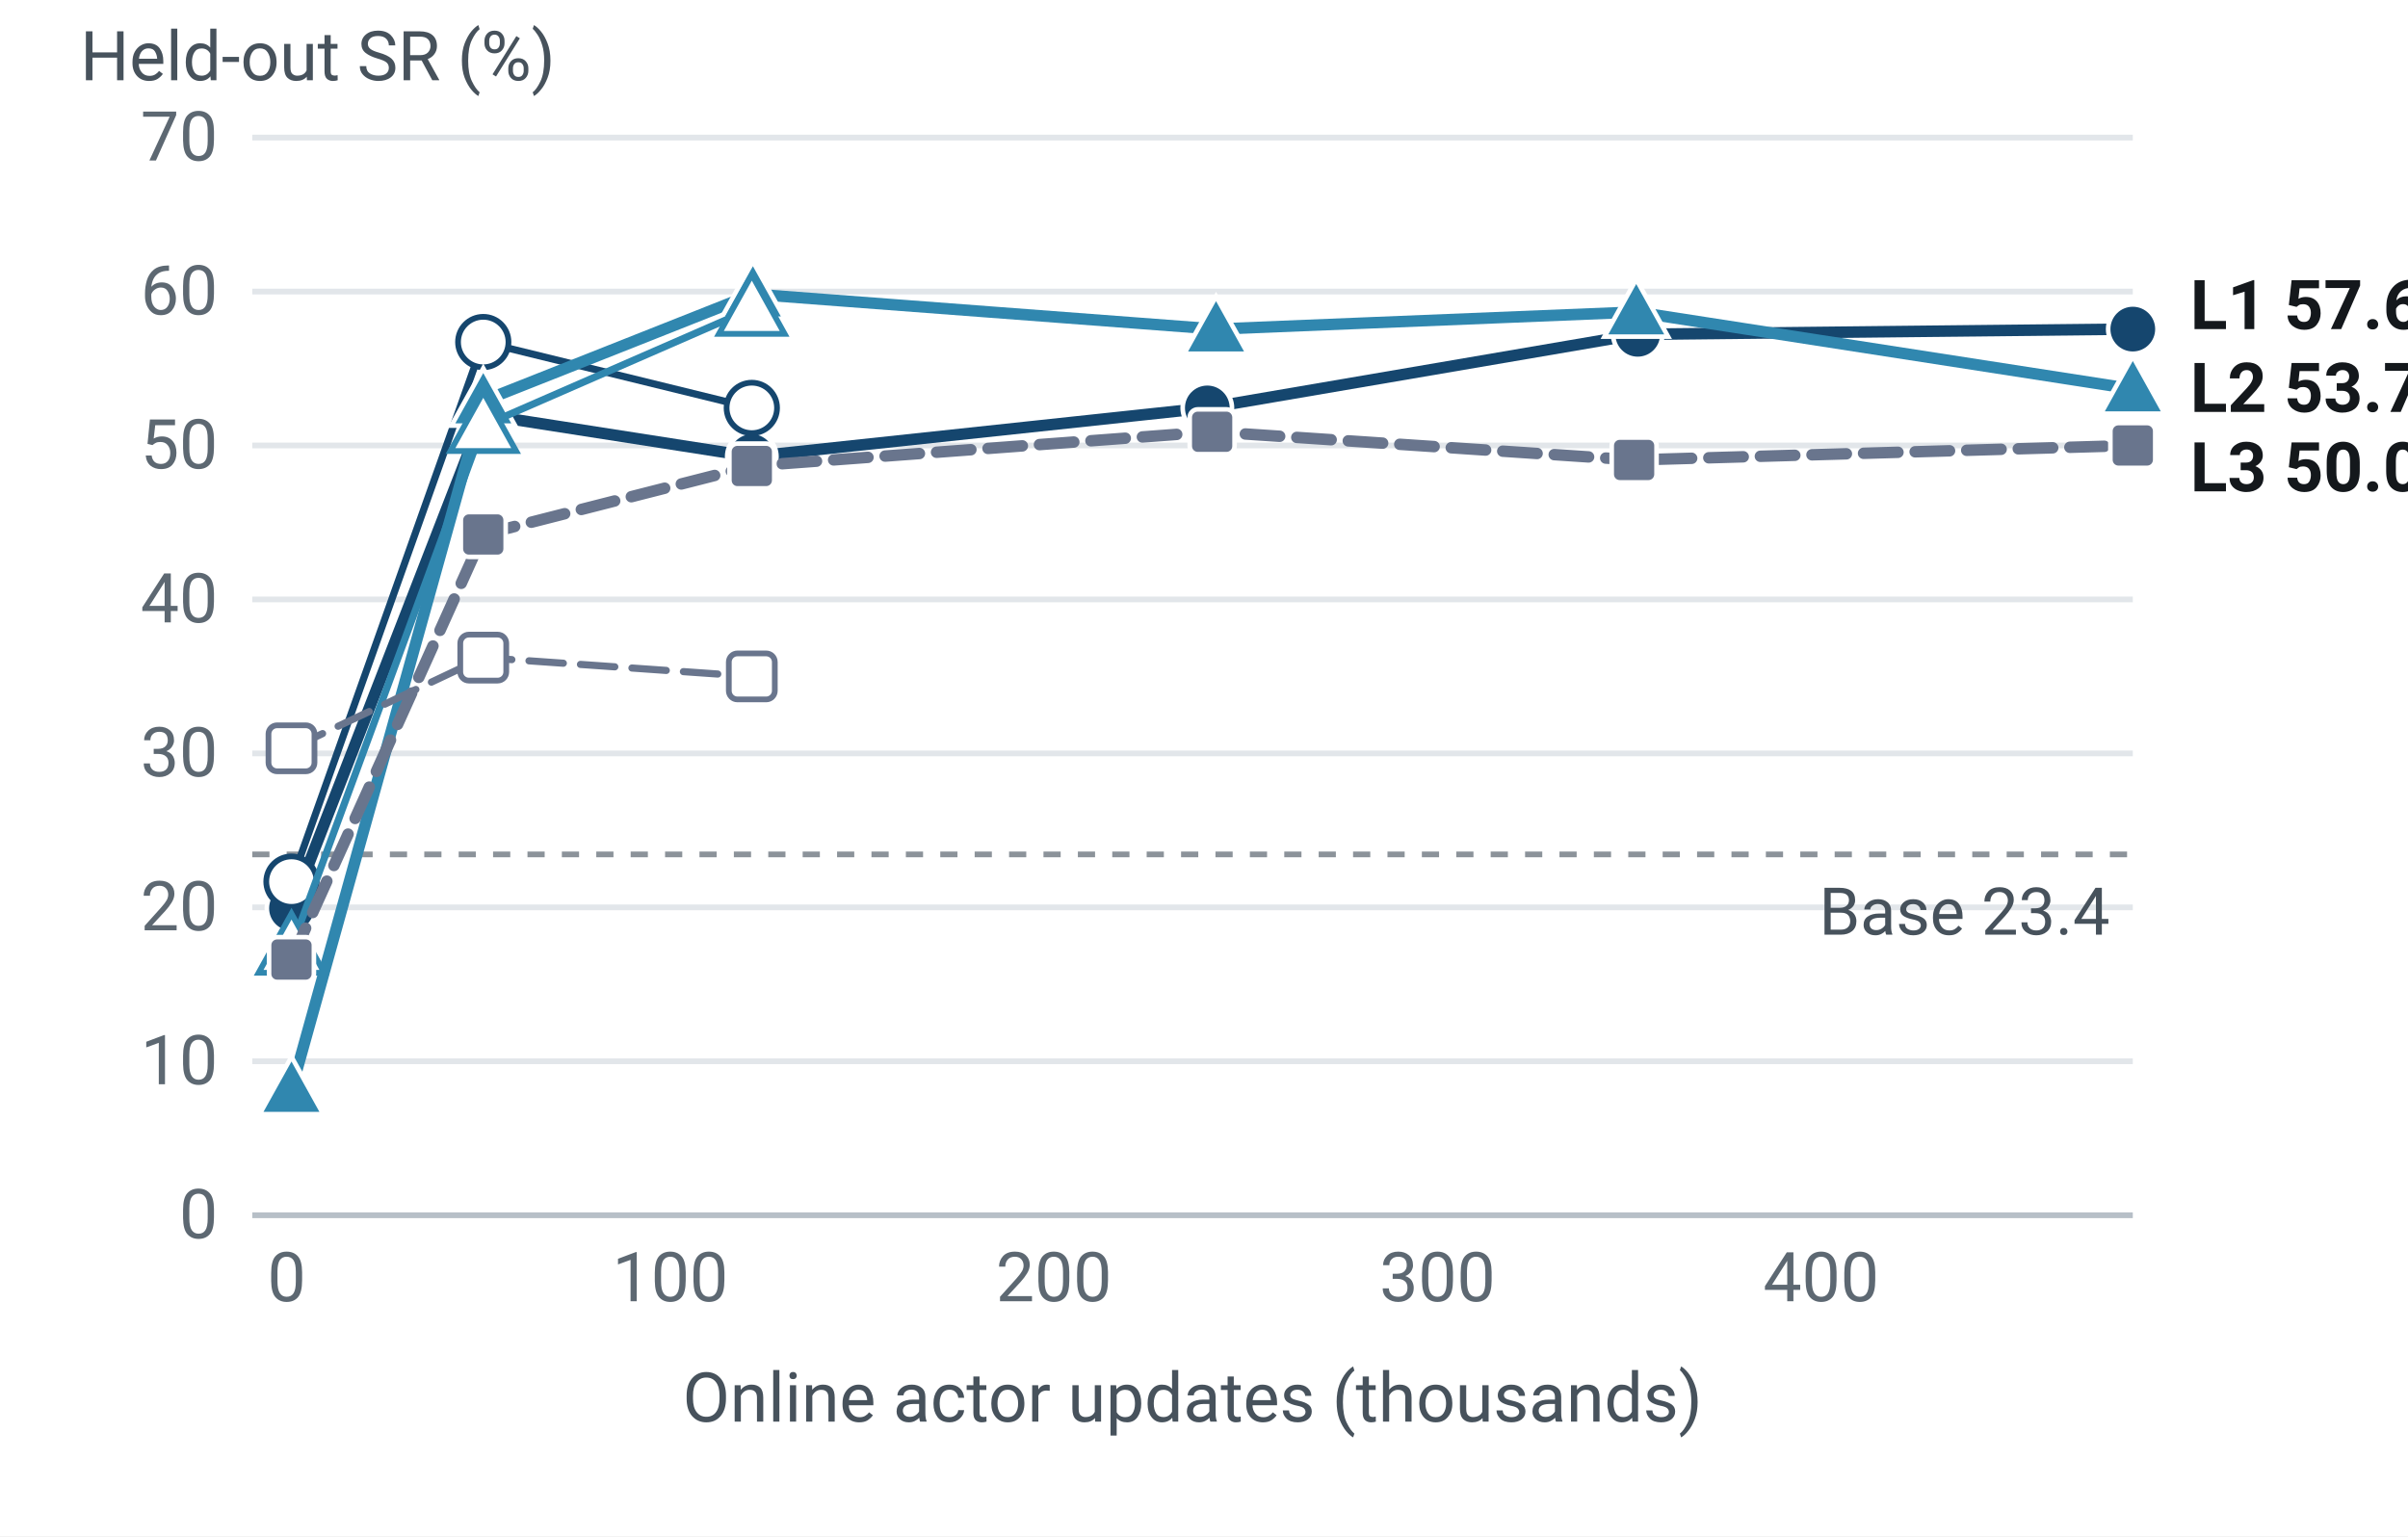
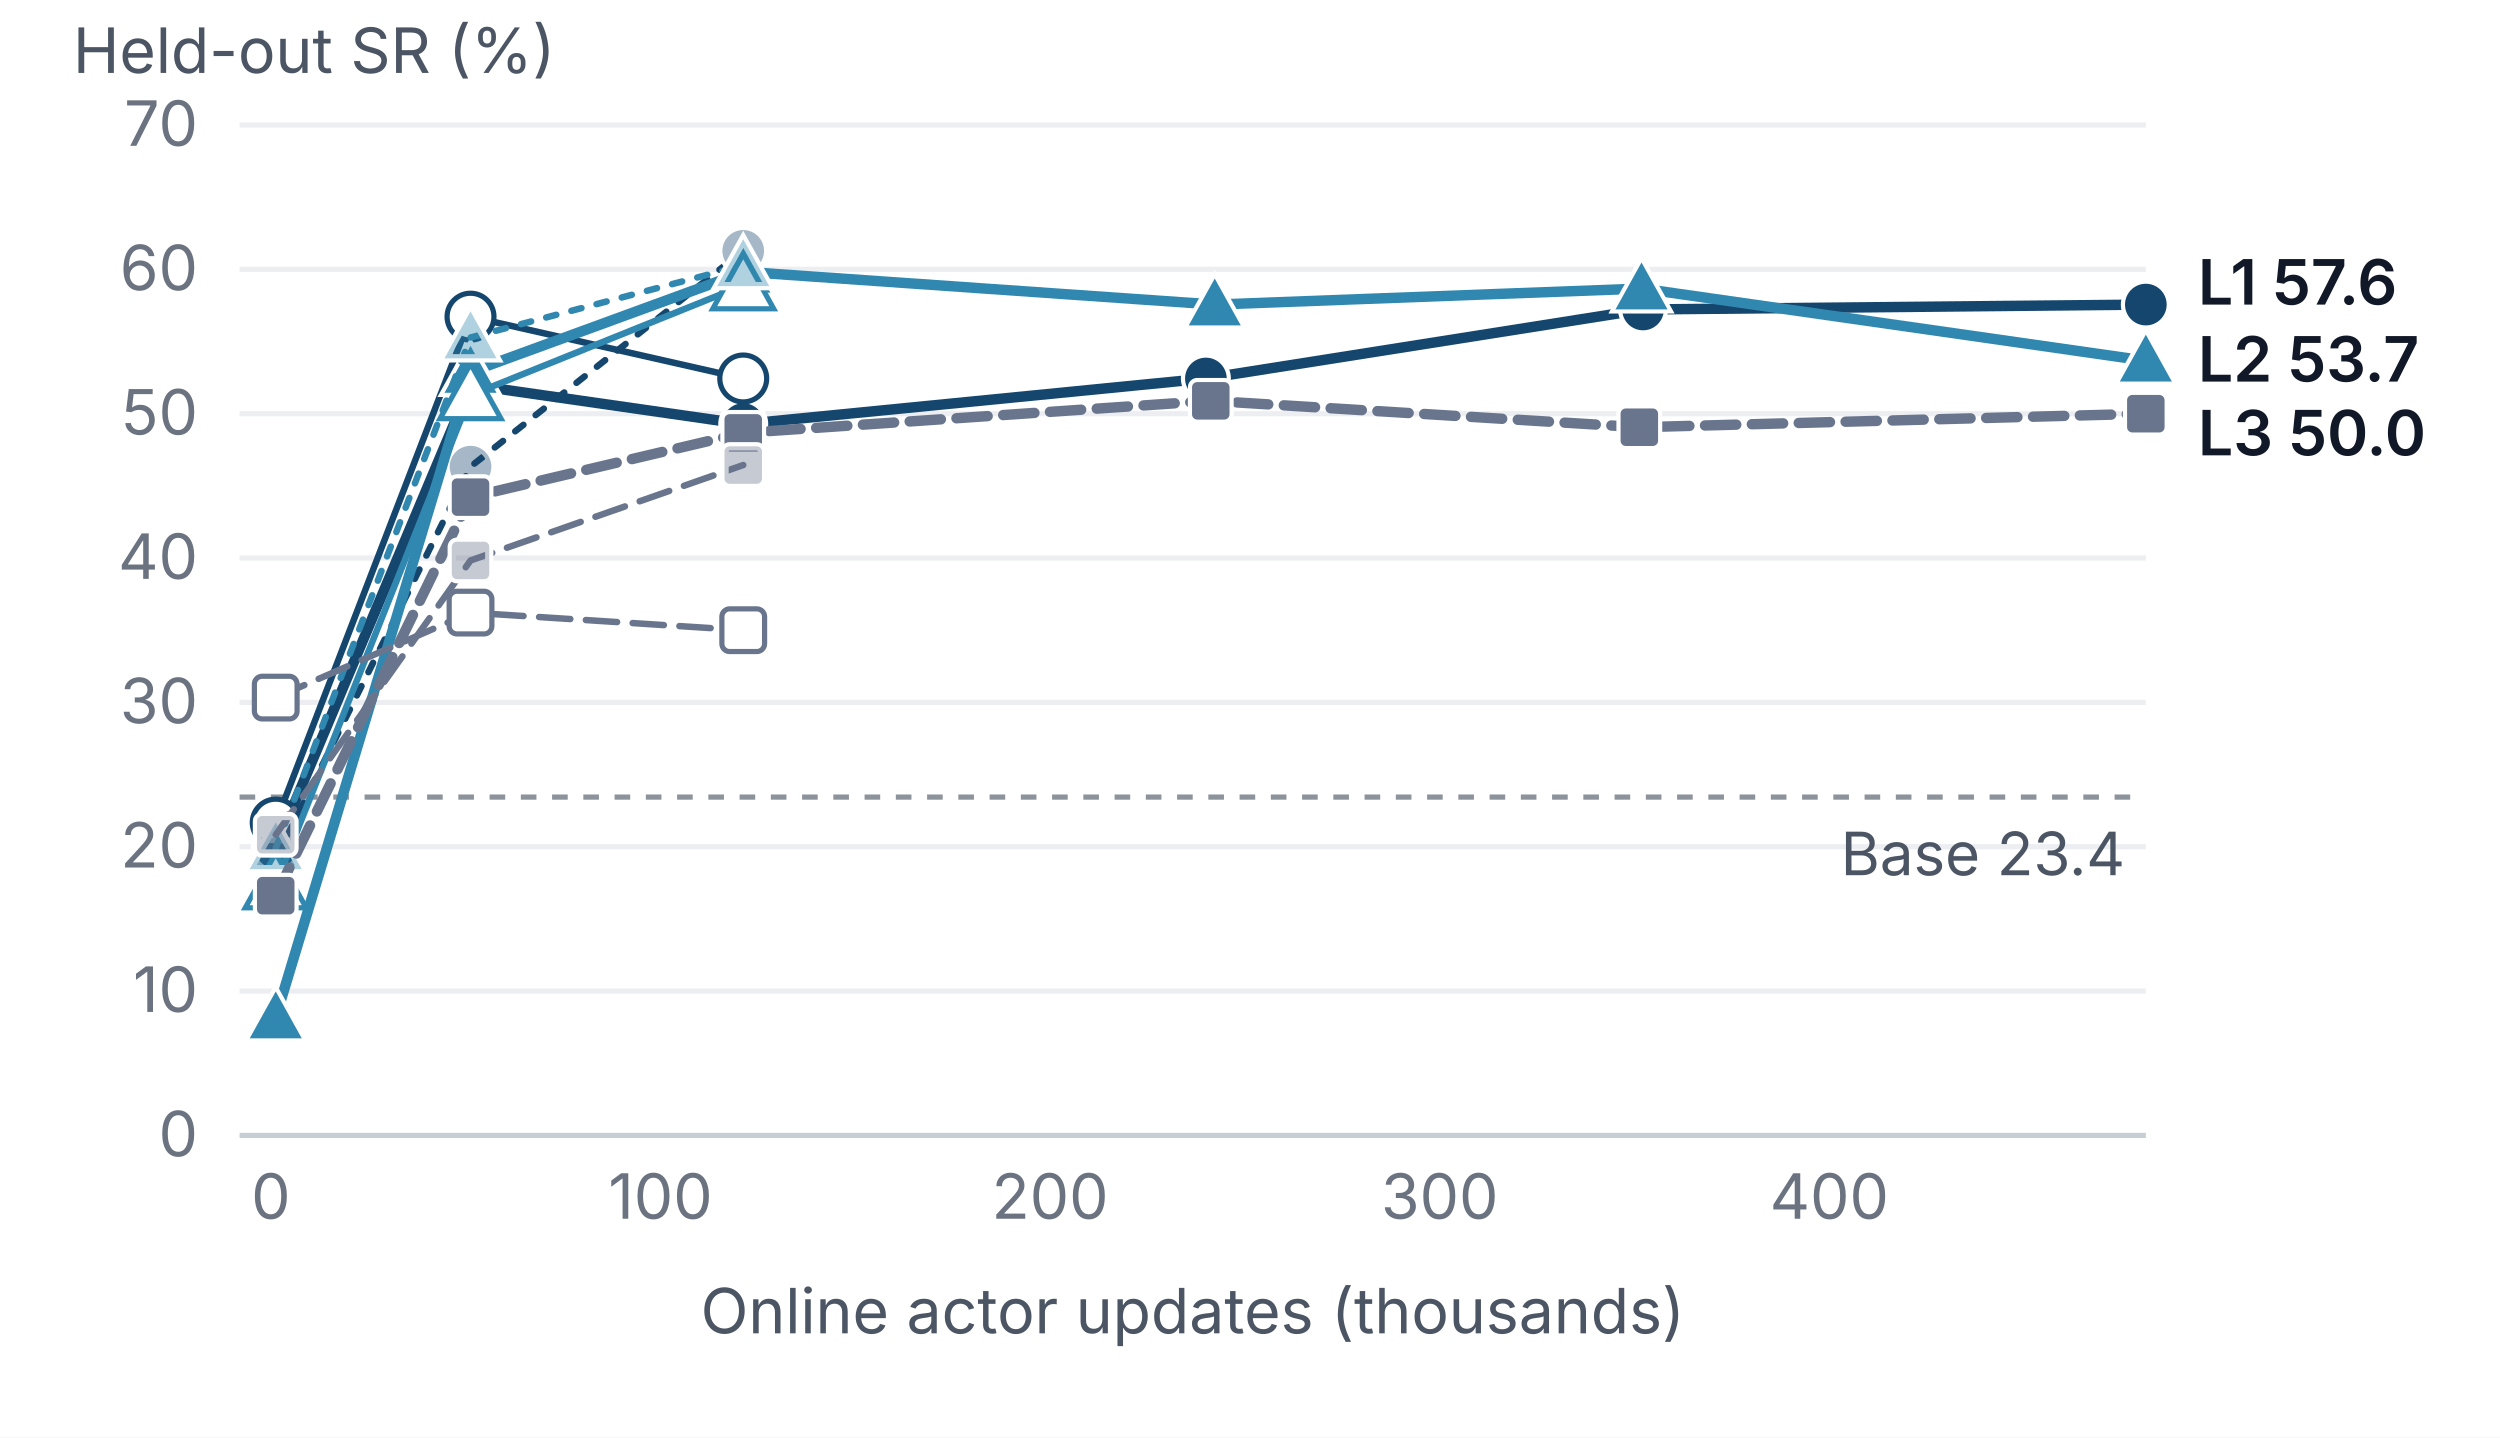
- <svg xmlns="http://www.w3.org/2000/svg" viewBox="0 0 420 268" width="420" height="268" class="chart" role="img" aria-label="Held-out success rate across training for the three 112-task recipes, first and second training seed." data-chart="h_seeds112">
-   <style>text{font-family:system-ui,-apple-system,'Segoe UI',Roboto,sans-serif;font-size:12px;fill:#5d6872}.tl{fill:#47525c}.dl{fill:#14181c;font-weight:600}.dl2{fill:#47525c;font-size:11.5px}.ink{fill:#14181c}.in{font-size:11.5px;font-weight:600}.on-rescue,.on-harm,.on-kept{fill:#fff}.on-fail{fill:#14181c}.grid{stroke:#e2e6ea;stroke-width:1}.grid.zero,.axis{stroke:#b7bfc7;stroke-width:1}.ref{stroke:#8c939a;stroke-width:1;stroke-dasharray:3 3}.band{fill:#8c939a;fill-opacity:.26}.region{fill:#8c939a;fill-opacity:.1}.hit{fill:transparent}.ln{fill:none;stroke-width:2;stroke-linejoin:round;stroke-linecap:round}.ln.thin{stroke-width:1.25}.ln.s-L3{stroke-dasharray:6 3}.tick{stroke-width:2}.whisk{stroke-width:1.5;stroke-opacity:.55}.err{stroke:#14181c;stroke-width:1.3}.err-bg{stroke:#fff;stroke-width:3.6;stroke-linecap:round}.pt{stroke:#fff;stroke-width:1.6;paint-order:stroke}.c-rescue{fill:#168979}.c-harm{fill:#A04C25}.c-kept{fill:#3C444C}.c-fail{fill:#8C939A}.s-rescue{stroke:#168979}.s-harm{stroke:#A04C25}.c-L1{fill:#15466E}.s-L1{stroke:#15466E}.t-L1{fill:#15466E;fill-opacity:.38}.o-L1{fill:#fff;stroke:#15466E;stroke-width:2}.c-L2{fill:#3087AF}.s-L2{stroke:#3087AF}.t-L2{fill:#3087AF;fill-opacity:.38}.o-L2{fill:#fff;stroke:#3087AF;stroke-width:2}.c-L3{fill:#69758D}.s-L3{stroke:#69758D}.t-L3{fill:#69758D;fill-opacity:.38}.o-L3{fill:#fff;stroke:#69758D;stroke-width:2}.b-L1{fill:#15466E}.b-L2{fill:#3087AF}.b-L3{fill:url(#hatch-L3) #69758D}.hatch-bg{fill:#69758D;fill-opacity:.3}.hatch-fg{fill:#69758D}.c-ink{fill:#14181c}.c-ink3{fill:#6b7782}.s-ink{stroke:#14181c}.o-ink{fill:#fff;stroke:#14181c;stroke-width:2}</style>
+ <svg xmlns="http://www.w3.org/2000/svg" viewBox="0 0 480 276" width="480" height="276" class="chart" role="img" aria-label="Held-out success rate across training for the three 112-task recipes, first, second and third training seed." data-chart="h_seeds112">
+   <style>text{font-family:'Inter Variable',Inter,system-ui,-apple-system,sans-serif;font-size:12px;fill:#6b7280}.tl{fill:#4b5563}.dl{fill:#111827;font-weight:600}.dl2{fill:#4b5563;font-size:11.5px}.ink{fill:#111827}.in{font-size:11.5px;font-weight:600}.on-rescue,.on-harm,.on-kept{fill:#fff}.on-fail{fill:#111827}.grid{stroke:#eceef1;stroke-width:1}.grid.zero,.axis{stroke:#c7cdd4;stroke-width:1}.ref{stroke:#8c939a;stroke-width:1;stroke-dasharray:3 3}.band{fill:#8c939a;fill-opacity:.22}.region{fill:#8c939a;fill-opacity:.09}.hit{fill:transparent}.ln{fill:none;stroke-width:2;stroke-linejoin:round;stroke-linecap:round}.ln.thin{stroke-width:1.25}.ln.dot{stroke-dasharray:2 3}.ln.s-L3{stroke-dasharray:6 3}.tick{stroke-width:2}.whisk{stroke-width:1.5;stroke-opacity:.55}.err{stroke:#111827;stroke-width:1.3}.err-bg{stroke:#fff;stroke-width:3.6;stroke-linecap:round}.pt{stroke:#fff;stroke-width:1.6;paint-order:stroke}.c-rescue{fill:#168979}.c-harm{fill:#A04C25}.c-kept{fill:#3C444C}.c-fail{fill:#8C939A}.s-rescue{stroke:#168979}.s-harm{stroke:#A04C25}.c-L1{fill:#15466E}.s-L1{stroke:#15466E}.t-L1{fill:#15466E;fill-opacity:.38}.o-L1{fill:#fff;stroke:#15466E;stroke-width:2}.c-L2{fill:#3087AF}.s-L2{stroke:#3087AF}.t-L2{fill:#3087AF;fill-opacity:.38}.o-L2{fill:#fff;stroke:#3087AF;stroke-width:2}.c-L3{fill:#69758D}.s-L3{stroke:#69758D}.t-L3{fill:#69758D;fill-opacity:.38}.o-L3{fill:#fff;stroke:#69758D;stroke-width:2}.b-L1{fill:#15466E}.b-L2{fill:#3087AF}.b-L3{fill:url(#hatch-L3) #69758D}.hatch-bg{fill:#69758D;fill-opacity:.3}.hatch-fg{fill:#69758D}.c-ink{fill:#111827}.c-ink3{fill:#6b7280}.s-ink{stroke:#111827}.t-ink{fill:#111827;fill-opacity:.28}.o-ink{fill:#fff;stroke:#111827;stroke-width:2}</style>
  <defs>
    <pattern id="hatch-L3" patternUnits="userSpaceOnUse" width="5" height="5" patternTransform="rotate(45)">
      <rect width="5" height="5" class="hatch-bg" />
      <rect width="2.4" height="5" class="hatch-fg" />
    </pattern>
  </defs>
-   <rect width="420" height="268" fill="#fff" />
+   <rect width="480" height="276" fill="#fff" />
  <text x="14" y="14" class="tl">Held-out SR (%)</text>
-   <line x1="44" y1="212" x2="372" y2="212" class="grid zero" />
-   <text x="38" y="216" class="t" text-anchor="end">0</text>
-   <line x1="44" y1="185.14" x2="372" y2="185.14" class="grid" />
-   <text x="38" y="189.14" class="t" text-anchor="end">10</text>
-   <line x1="44" y1="158.29" x2="372" y2="158.29" class="grid" />
-   <text x="38" y="162.29" class="t" text-anchor="end">20</text>
-   <line x1="44" y1="131.43" x2="372" y2="131.43" class="grid" />
-   <text x="38" y="135.43" class="t" text-anchor="end">30</text>
-   <line x1="44" y1="104.57" x2="372" y2="104.57" class="grid" />
-   <text x="38" y="108.57" class="t" text-anchor="end">40</text>
-   <line x1="44" y1="77.71" x2="372" y2="77.71" class="grid" />
-   <text x="38" y="81.71" class="t" text-anchor="end">50</text>
-   <line x1="44" y1="50.86" x2="372" y2="50.86" class="grid" />
-   <text x="38" y="54.86" class="t" text-anchor="end">60</text>
-   <line x1="44" y1="24" x2="372" y2="24" class="grid" />
+   <line x1="46" y1="218" x2="412" y2="218" class="grid zero" />
+   <text x="38" y="222" class="t" text-anchor="end">0</text>
+   <line x1="46" y1="190.29" x2="412" y2="190.29" class="grid" />
+   <text x="38" y="194.29" class="t" text-anchor="end">10</text>
+   <line x1="46" y1="162.57" x2="412" y2="162.57" class="grid" />
+   <text x="38" y="166.57" class="t" text-anchor="end">20</text>
+   <line x1="46" y1="134.86" x2="412" y2="134.86" class="grid" />
+   <text x="38" y="138.86" class="t" text-anchor="end">30</text>
+   <line x1="46" y1="107.14" x2="412" y2="107.14" class="grid" />
+   <text x="38" y="111.14" class="t" text-anchor="end">40</text>
+   <line x1="46" y1="79.43" x2="412" y2="79.43" class="grid" />
+   <text x="38" y="83.43" class="t" text-anchor="end">50</text>
+   <line x1="46" y1="51.71" x2="412" y2="51.71" class="grid" />
+   <text x="38" y="55.71" class="t" text-anchor="end">60</text>
+   <line x1="46" y1="24" x2="412" y2="24" class="grid" />
  <text x="38" y="28" class="t" text-anchor="end">70</text>
-   <text x="50" y="227" class="t" text-anchor="middle">0</text>
-   <text x="116.91" y="227" class="t" text-anchor="middle">100</text>
-   <text x="183.82" y="227" class="t" text-anchor="middle">200</text>
-   <text x="250.73" y="227" class="t" text-anchor="middle">300</text>
-   <text x="317.64" y="227" class="t" text-anchor="middle">400</text>
-   <text x="208" y="248" class="tl" text-anchor="middle">Online actor updates (thousands)</text>
-   <line x1="44" y1="149.05" x2="372" y2="149.05" class="ref" />
-   <text x="368" y="163.05" class="dl2" text-anchor="end">Base 23.4</text>
+   <text x="52" y="234" class="t" text-anchor="middle">0</text>
+   <text x="126.81" y="234" class="t" text-anchor="middle">100</text>
+   <text x="201.61" y="234" class="t" text-anchor="middle">200</text>
+   <text x="276.42" y="234" class="t" text-anchor="middle">300</text>
+   <text x="351.22" y="234" class="t" text-anchor="middle">400</text>
+   <text x="229" y="256" class="tl" text-anchor="middle">Online actor updates (thousands)</text>
+   <line x1="46" y1="153.04" x2="412" y2="153.04" class="ref" />
+   <text x="408" y="168.04" class="dl2" text-anchor="end">Base 23.4</text>
  <g class="rk rk-L1">
-     <polyline points="50.84,158.45 84.29,72.34 131.13,79.65 210.58,71.16 285.65,58.32 372,57.41" class="ln s-L1" />
+     <polyline points="52.94,162.74 90.34,73.89 142.7,81.42 231.53,72.67 315.46,59.42 412,58.48" class="ln s-L1" />
    <g class="mark" data-tip="19.94%|L1 · first seed|1.25k online actor updates">
-       <circle cx="50.84" cy="158.45" r="3.9" class="pt c-L1" />
-       <circle cx="50.84" cy="158.45" r="11" class="hit" />
+       <circle cx="52.94" cy="162.74" r="4" class="pt c-L1" />
+       <circle cx="52.94" cy="162.74" r="12" class="hit" />
    </g>
    <g class="mark" data-tip="52.00%|L1 · first seed|51.25k online actor updates">
-       <circle cx="84.29" cy="72.34" r="3.9" class="pt c-L1" />
-       <circle cx="84.29" cy="72.34" r="11" class="hit" />
+       <circle cx="90.34" cy="73.89" r="4" class="pt c-L1" />
+       <circle cx="90.34" cy="73.89" r="12" class="hit" />
    </g>
    <g class="mark" data-tip="49.28%|L1 · first seed|121.25k online actor updates">
-       <circle cx="131.13" cy="79.65" r="3.9" class="pt c-L1" />
-       <circle cx="131.13" cy="79.65" r="11" class="hit" />
+       <circle cx="142.7" cy="81.42" r="4" class="pt c-L1" />
+       <circle cx="142.7" cy="81.42" r="12" class="hit" />
    </g>
    <g class="mark" data-tip="52.44%|L1 · first seed|240.00k online actor updates">
-       <circle cx="210.58" cy="71.16" r="3.9" class="pt c-L1" />
-       <circle cx="210.58" cy="71.16" r="11" class="hit" />
+       <circle cx="231.53" cy="72.67" r="4" class="pt c-L1" />
+       <circle cx="231.53" cy="72.67" r="12" class="hit" />
    </g>
    <g class="mark" data-tip="57.22%|L1 · first seed|352.20k online actor updates">
-       <circle cx="285.65" cy="58.32" r="3.9" class="pt c-L1" />
-       <circle cx="285.65" cy="58.32" r="11" class="hit" />
+       <circle cx="315.46" cy="59.42" r="4" class="pt c-L1" />
+       <circle cx="315.46" cy="59.42" r="12" class="hit" />
    </g>
    <g class="mark" data-tip="57.56%|L1 · first seed|481.25k online actor updates">
-       <circle cx="372" cy="57.41" r="3.9" class="pt c-L1" />
-       <circle cx="372" cy="57.41" r="11" class="hit" />
+       <circle cx="412" cy="58.48" r="4" class="pt c-L1" />
+       <circle cx="412" cy="58.48" r="12" class="hit" />
    </g>
-     <polyline points="50.84,153.8 84.29,59.67 131.13,71.16" class="ln thin s-L1" />
+     <polyline points="52.94,157.94 90.34,60.8 142.7,72.67" class="ln thin s-L1" />
    <g class="mark" data-tip="21.67%|L1 · second seed|1.25k online actor updates">
-       <circle cx="50.84" cy="153.8" r="3.9" class="pt o-L1" />
-       <circle cx="50.84" cy="153.8" r="11" class="hit" />
+       <circle cx="52.94" cy="157.94" r="4" class="pt o-L1" />
+       <circle cx="52.94" cy="157.94" r="12" class="hit" />
    </g>
    <g class="mark" data-tip="56.72%|L1 · second seed|51.25k online actor updates">
-       <circle cx="84.29" cy="59.67" r="3.9" class="pt o-L1" />
-       <circle cx="84.29" cy="59.67" r="11" class="hit" />
+       <circle cx="90.34" cy="60.8" r="4" class="pt o-L1" />
+       <circle cx="90.34" cy="60.8" r="12" class="hit" />
    </g>
    <g class="mark" data-tip="52.44%|L1 · second seed|121.25k online actor updates">
-       <circle cx="131.13" cy="71.16" r="3.9" class="pt o-L1" />
-       <circle cx="131.13" cy="71.16" r="11" class="hit" />
+       <circle cx="142.7" cy="72.67" r="4" class="pt o-L1" />
+       <circle cx="142.7" cy="72.67" r="12" class="hit" />
    </g>
-     <text x="382" y="57.41" class="dl">L1 57.6</text>
+     <polyline points="52.94,164.87 90.34,89.6 142.7,48.17" class="ln thin dot s-L1" />
+     <g class="mark" data-tip="19.17%|L1 · third seed|1.25k online actor updates">
+       <circle cx="52.94" cy="164.87" r="4" class="pt t-L1" />
+       <circle cx="52.94" cy="164.87" r="12" class="hit" />
+     </g>
+     <g class="mark" data-tip="46.33%|L1 · third seed|51.25k online actor updates">
+       <circle cx="90.34" cy="89.6" r="4" class="pt t-L1" />
+       <circle cx="90.34" cy="89.6" r="12" class="hit" />
+     </g>
+     <g class="mark" data-tip="61.28%|L1 · third seed|121.25k online actor updates">
+       <circle cx="142.7" cy="48.17" r="4" class="pt t-L1" />
+       <circle cx="142.7" cy="48.17" r="12" class="hit" />
+     </g>
+     <text x="422" y="58.48" class="dl">L1 57.6</text>
  </g>
  <g class="rk rk-L2">
-     <polyline points="50.84,190.06 84.29,69.95 131.32,51.31 212.1,57.41 285.39,54.43 372,67.86" class="ln s-L2" />
+     <polyline points="52.94,195.36 90.34,71.42 142.92,52.19 233.23,58.48 315.17,55.4 412,69.26" class="ln s-L2" />
    <g class="mark" data-tip="8.17%|L2 · first seed|1.25k online actor updates">
-       <polygon points="50.84,185.18 55.71,193.96 45.96,193.96" class="pt c-L2" />
-       <circle cx="50.84" cy="190.06" r="11" class="hit" />
+       <polygon points="52.94,190.36 57.94,199.36 47.94,199.36" class="pt c-L2" />
+       <circle cx="52.94" cy="195.36" r="12" class="hit" />
    </g>
    <g class="mark" data-tip="52.89%|L2 · first seed|51.25k online actor updates">
-       <polygon points="84.29,65.08 89.17,73.85 79.42,73.85" class="pt c-L2" />
-       <circle cx="84.29" cy="69.95" r="11" class="hit" />
+       <polygon points="90.34,66.42 95.34,75.42 85.34,75.42" class="pt c-L2" />
+       <circle cx="90.34" cy="71.42" r="12" class="hit" />
    </g>
    <g class="mark" data-tip="59.83%|L2 · first seed|121.54k online actor updates">
-       <polygon points="131.32,46.44 136.2,55.21 126.45,55.21" class="pt c-L2" />
-       <circle cx="131.32" cy="51.31" r="11" class="hit" />
+       <polygon points="142.92,47.19 147.92,56.19 137.92,56.19" class="pt c-L2" />
+       <circle cx="142.92" cy="52.19" r="12" class="hit" />
    </g>
    <g class="mark" data-tip="57.56%|L2 · first seed|242.27k online actor updates">
-       <polygon points="212.1,52.54 216.98,61.31 207.23,61.31" class="pt c-L2" />
-       <circle cx="212.1" cy="57.41" r="11" class="hit" />
+       <polygon points="233.23,53.48 238.23,62.48 228.23,62.48" class="pt c-L2" />
+       <circle cx="233.23" cy="58.48" r="12" class="hit" />
    </g>
    <g class="mark" data-tip="58.67%|L2 · first seed|351.81k online actor updates">
-       <polygon points="285.39,49.55 290.27,58.33 280.52,58.33" class="pt c-L2" />
-       <circle cx="285.39" cy="54.43" r="11" class="hit" />
+       <polygon points="315.17,50.4 320.17,59.4 310.17,59.4" class="pt c-L2" />
+       <circle cx="315.17" cy="55.4" r="12" class="hit" />
    </g>
    <g class="mark" data-tip="53.67%|L2 · first seed|481.25k online actor updates">
-       <polygon points="372,62.98 376.88,71.76 367.12,71.76" class="pt c-L2" />
-       <circle cx="372" cy="67.86" r="11" class="hit" />
+       <polygon points="412,64.26 417,73.26 407,73.26" class="pt c-L2" />
+       <circle cx="412" cy="69.26" r="12" class="hit" />
    </g>
-     <polyline points="50.84,165.3 84.29,74.28 131.13,53.84" class="ln thin s-L2" />
+     <polyline points="52.94,169.8 90.34,75.88 142.7,54.79" class="ln thin s-L2" />
    <g class="mark" data-tip="17.39%|L2 · second seed|1.25k online actor updates">
-       <polygon points="50.84,160.42 55.71,169.2 45.96,169.2" class="pt o-L2" />
-       <circle cx="50.84" cy="165.3" r="11" class="hit" />
+       <polygon points="52.94,164.8 57.94,173.8 47.94,173.8" class="pt o-L2" />
+       <circle cx="52.94" cy="169.8" r="12" class="hit" />
    </g>
    <g class="mark" data-tip="51.28%|L2 · second seed|51.25k online actor updates">
-       <polygon points="84.29,69.4 89.17,78.18 79.42,78.18" class="pt o-L2" />
-       <circle cx="84.29" cy="74.28" r="11" class="hit" />
+       <polygon points="90.34,70.88 95.34,79.88 85.34,79.88" class="pt o-L2" />
+       <circle cx="90.34" cy="75.88" r="12" class="hit" />
    </g>
    <g class="mark" data-tip="58.89%|L2 · second seed|121.25k online actor updates">
-       <polygon points="131.13,48.96 136,57.74 126.25,57.74" class="pt o-L2" />
-       <circle cx="131.13" cy="53.84" r="11" class="hit" />
+       <polygon points="142.7,49.79 147.7,58.79 137.7,58.79" class="pt o-L2" />
+       <circle cx="142.7" cy="54.79" r="12" class="hit" />
    </g>
-     <text x="382" y="71.86" class="dl">L2 53.7</text>
+     <polyline points="52.94,162.88 90.34,64.8 142.7,50.94" class="ln thin dot s-L2" />
+     <g class="mark" data-tip="19.89%|L2 · third seed|1.25k online actor updates">
+       <polygon points="52.94,157.88 57.94,166.88 47.94,166.88" class="pt t-L2" />
+       <circle cx="52.94" cy="162.88" r="12" class="hit" />
+     </g>
+     <g class="mark" data-tip="55.28%|L2 · third seed|51.25k online actor updates">
+       <polygon points="90.34,59.8 95.34,68.8 85.34,68.8" class="pt t-L2" />
+       <circle cx="90.34" cy="64.8" r="12" class="hit" />
+     </g>
+     <g class="mark" data-tip="60.28%|L2 · third seed|121.25k online actor updates">
+       <polygon points="142.7,45.94 147.7,54.94 137.7,54.94" class="pt t-L2" />
+       <circle cx="142.7" cy="50.94" r="12" class="hit" />
+     </g>
+     <text x="422" y="73.26" class="dl">L2 53.7</text>
  </g>
  <g class="rk rk-L3">
-     <polyline points="50.84,167.39 84.29,93.24 131.13,81.29 211.42,75.32 285.02,80.24 372,77.71" class="ln s-L3" />
+     <polyline points="52.94,171.97 90.34,95.45 142.7,83.11 232.47,76.96 314.75,82.03 412,79.43" class="ln s-L3" />
    <g class="mark" data-tip="16.61%|L3 · first seed|1.25k online actor updates">
-       <rect x="47.33" y="163.88" width="7.02" height="7.02" rx="1" class="pt c-L3" />
-       <circle cx="50.84" cy="167.39" r="11" class="hit" />
+       <rect x="49.34" y="168.37" width="7.2" height="7.2" rx="1" class="pt c-L3" />
+       <circle cx="52.94" cy="171.97" r="12" class="hit" />
    </g>
    <g class="mark" data-tip="44.22%|L3 · first seed|51.25k online actor updates">
-       <rect x="80.78" y="89.73" width="7.02" height="7.02" rx="1" class="pt c-L3" />
-       <circle cx="84.29" cy="93.24" r="11" class="hit" />
+       <rect x="86.74" y="91.85" width="7.2" height="7.2" rx="1" class="pt c-L3" />
+       <circle cx="90.34" cy="95.45" r="12" class="hit" />
    </g>
    <g class="mark" data-tip="48.67%|L3 · first seed|121.25k online actor updates">
-       <rect x="127.62" y="77.78" width="7.02" height="7.02" rx="1" class="pt c-L3" />
-       <circle cx="131.13" cy="81.29" r="11" class="hit" />
+       <rect x="139.1" y="79.51" width="7.2" height="7.2" rx="1" class="pt c-L3" />
+       <circle cx="142.7" cy="83.11" r="12" class="hit" />
    </g>
    <g class="mark" data-tip="50.89%|L3 · first seed|241.25k online actor updates">
-       <rect x="207.91" y="71.81" width="7.02" height="7.02" rx="1" class="pt c-L3" />
-       <circle cx="211.42" cy="75.32" r="11" class="hit" />
+       <rect x="228.87" y="73.36" width="7.2" height="7.2" rx="1" class="pt c-L3" />
+       <circle cx="232.47" cy="76.96" r="12" class="hit" />
    </g>
    <g class="mark" data-tip="49.06%|L3 · first seed|351.25k online actor updates">
-       <rect x="281.51" y="76.73" width="7.02" height="7.02" rx="1" class="pt c-L3" />
-       <circle cx="285.02" cy="80.24" r="11" class="hit" />
+       <rect x="311.15" y="78.43" width="7.2" height="7.2" rx="1" class="pt c-L3" />
+       <circle cx="314.75" cy="82.03" r="12" class="hit" />
    </g>
    <g class="mark" data-tip="50.00%|L3 · first seed|481.25k online actor updates">
-       <rect x="368.49" y="74.2" width="7.02" height="7.02" rx="1" class="pt c-L3" />
-       <circle cx="372" cy="77.71" r="11" class="hit" />
+       <rect x="408.4" y="75.83" width="7.2" height="7.2" rx="1" class="pt c-L3" />
+       <circle cx="412" cy="79.43" r="12" class="hit" />
    </g>
-     <polyline points="50.84,130.54 84.29,114.72 131.13,118" class="ln thin s-L3" />
+     <polyline points="52.94,133.94 90.34,117.62 142.7,121" class="ln thin s-L3" />
    <g class="mark" data-tip="30.33%|L3 · second seed|1.25k online actor updates">
-       <rect x="47.33" y="127.03" width="7.02" height="7.02" rx="1" class="pt o-L3" />
-       <circle cx="50.84" cy="130.54" r="11" class="hit" />
+       <rect x="49.34" y="130.34" width="7.2" height="7.2" rx="1" class="pt o-L3" />
+       <circle cx="52.94" cy="133.94" r="12" class="hit" />
    </g>
    <g class="mark" data-tip="36.22%|L3 · second seed|51.25k online actor updates">
-       <rect x="80.78" y="111.21" width="7.02" height="7.02" rx="1" class="pt o-L3" />
-       <circle cx="84.29" cy="114.72" r="11" class="hit" />
+       <rect x="86.74" y="114.02" width="7.2" height="7.2" rx="1" class="pt o-L3" />
+       <circle cx="90.34" cy="117.62" r="12" class="hit" />
    </g>
    <g class="mark" data-tip="35.00%|L3 · second seed|121.25k online actor updates">
-       <rect x="127.62" y="114.49" width="7.02" height="7.02" rx="1" class="pt o-L3" />
-       <circle cx="131.13" cy="118" r="11" class="hit" />
+       <rect x="139.1" y="117.4" width="7.2" height="7.2" rx="1" class="pt o-L3" />
+       <circle cx="142.7" cy="121" r="12" class="hit" />
    </g>
-     <text x="382" y="85.71" class="dl">L3 50.0</text>
+     <polyline points="52.94,160.27 90.34,107.61 142.7,89.29" class="ln thin dot s-L3" />
+     <g class="mark" data-tip="20.83%|L3 · third seed|1.25k online actor updates">
+       <rect x="49.34" y="156.67" width="7.2" height="7.2" rx="1" class="pt t-L3" />
+       <circle cx="52.94" cy="160.27" r="12" class="hit" />
+     </g>
+     <g class="mark" data-tip="39.83%|L3 · third seed|51.25k online actor updates">
+       <rect x="86.74" y="104.01" width="7.2" height="7.2" rx="1" class="pt t-L3" />
+       <circle cx="90.34" cy="107.61" r="12" class="hit" />
+     </g>
+     <g class="mark" data-tip="46.44%|L3 · third seed|121.25k online actor updates">
+       <rect x="139.1" y="85.69" width="7.2" height="7.2" rx="1" class="pt t-L3" />
+       <circle cx="142.7" cy="89.29" r="12" class="hit" />
+     </g>
+     <text x="422" y="87.43" class="dl">L3 50.0</text>
  </g>
</svg>
